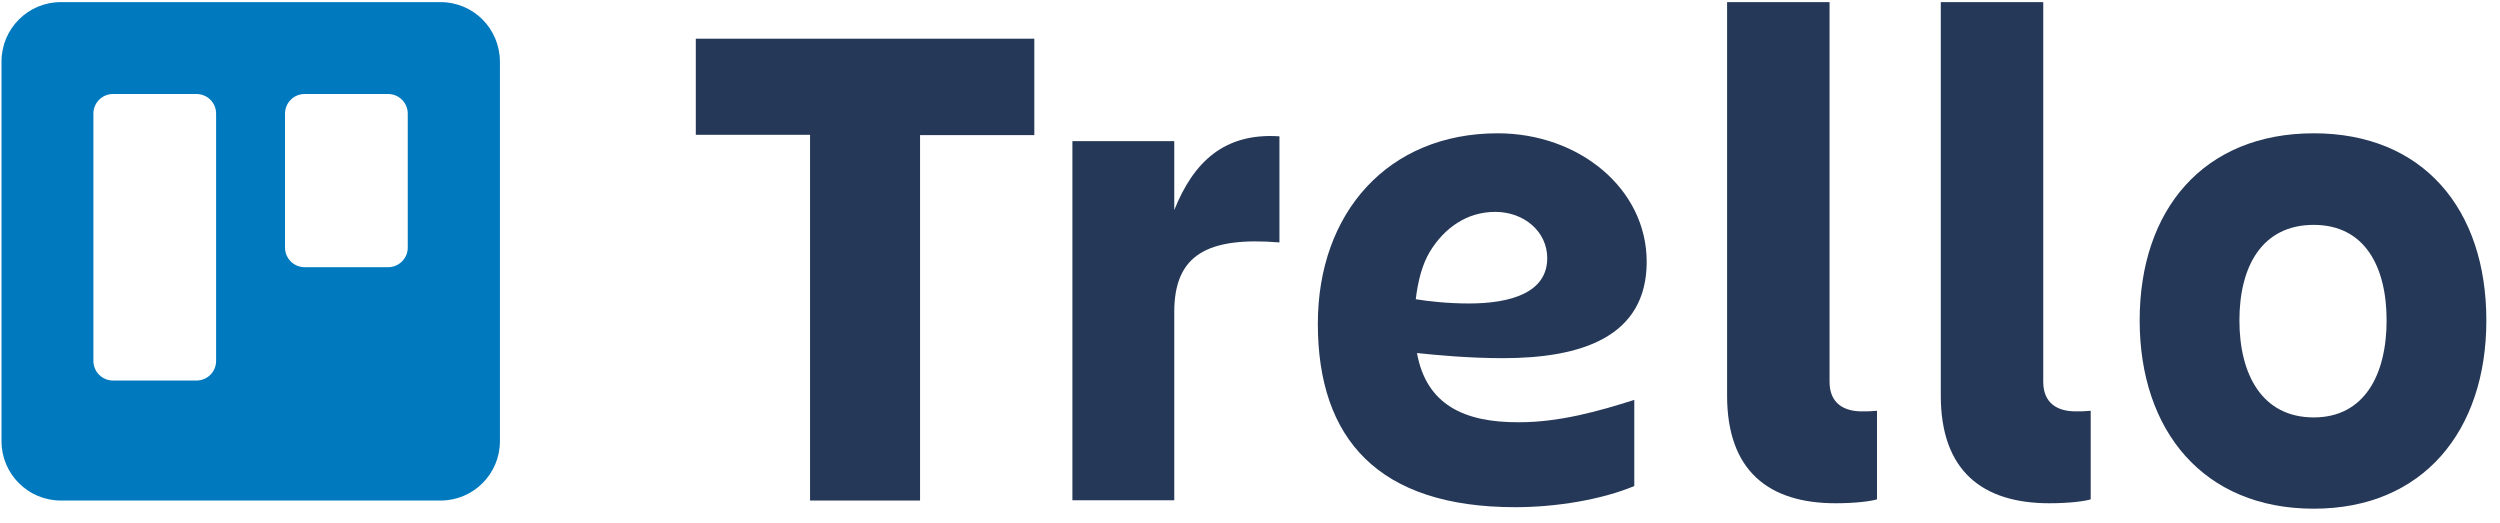
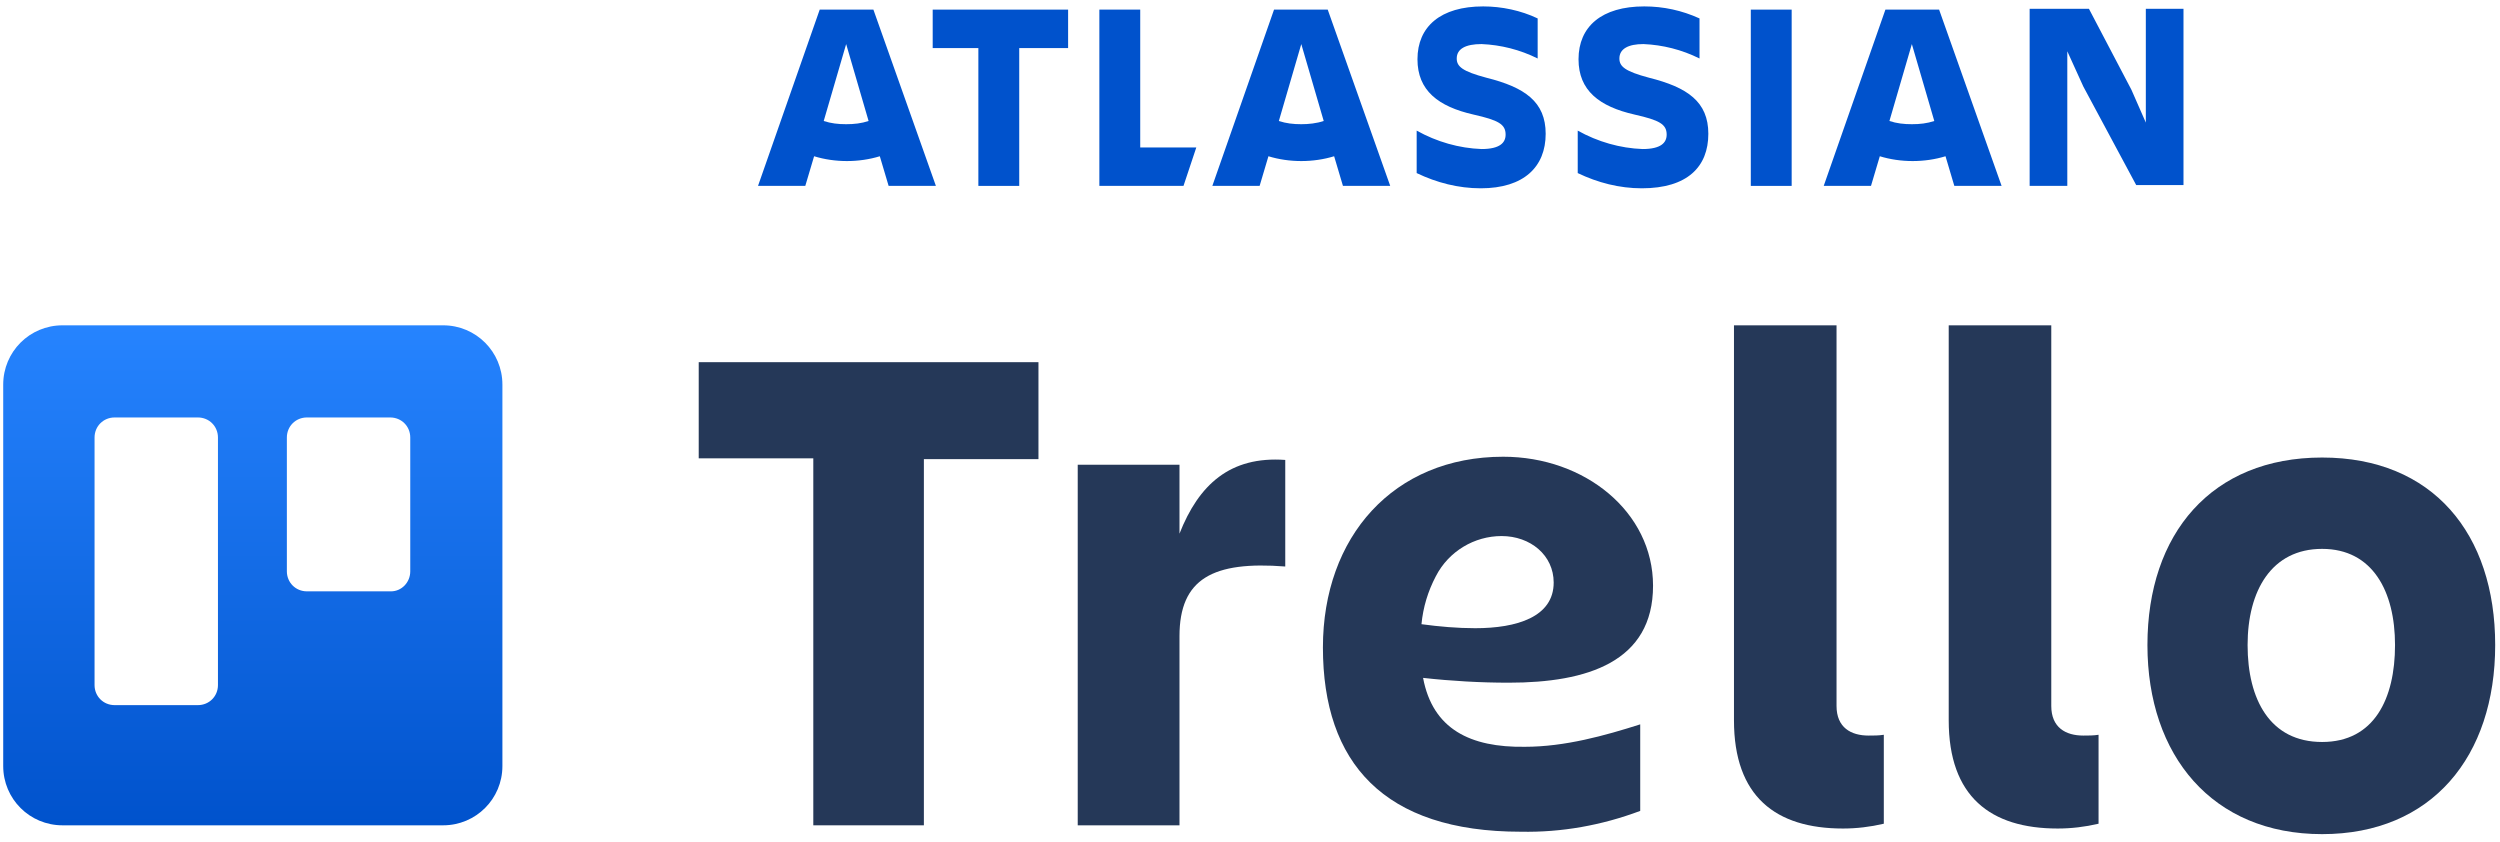
- <svg xmlns="http://www.w3.org/2000/svg" width="201px" height="42px" viewBox="0 0 201 42" version="1.1">
-   <g id="Page-1" stroke="none" stroke-width="1" fill="none" fill-rule="evenodd">
-     <g id="trello-logo-blue">
-       <path d="M35.407,0.17 L4.885,0.17 C2.26,0.17 0.122,2.309 0.122,4.933 L0.122,35.48 C0.122,38.104 2.26,40.243 4.885,40.243 L35.431,40.243 C38.056,40.243 40.194,38.104 40.194,35.48 L40.194,4.933 C40.17,2.284 38.056,0.17 35.407,0.17 Z M17.375,29.016 C17.375,29.891 16.671,30.595 15.796,30.595 L9.089,30.595 C8.214,30.595 7.509,29.891 7.509,29.016 L7.509,9.137 C7.509,8.262 8.214,7.558 9.089,7.558 L15.796,7.558 C16.671,7.558 17.375,8.262 17.375,9.137 L17.375,29.016 Z M32.783,19.903 C32.783,20.778 32.078,21.482 31.203,21.482 L24.496,21.482 C23.621,21.482 22.916,20.778 22.916,19.903 L22.916,9.137 C22.916,8.262 23.621,7.558 24.496,7.558 L31.203,7.558 C32.078,7.558 32.783,8.262 32.783,9.137 L32.783,19.903 Z" id="Shape" fill="#0079BF" />
-       <g id="Group" transform="translate(55.89307, 0)" fill="#253858" fill-rule="nonzero">
-         <g>
-           <polygon id="Path" points="27.266 3.111 27.266 10.863 18.08 10.863 18.08 40.243 9.235 40.243 9.235 10.838 0.049 10.838 0.049 3.111" />
-           <path d="M38.518,40.219 L30.328,40.219 L30.328,11.349 L38.518,11.349 L38.518,16.889 C40.073,13.001 42.552,10.668 46.974,10.96 L46.974,19.49 C41.215,19.028 38.518,20.462 38.518,25.079 L38.518,40.219 Z" id="Path" />
-           <path d="M91.689,40.462 C86.318,40.462 82.965,37.861 82.965,31.81 L82.965,0.17 L91.203,0.17 L91.203,30.693 C91.203,32.442 92.369,33.074 93.803,33.074 C94.241,33.074 94.532,33.074 95.018,33.026 L95.018,40.146 C94.557,40.292 93.341,40.462 91.689,40.462 Z" id="Path" />
-           <path d="M108.87,40.462 C103.499,40.462 100.146,37.861 100.146,31.81 L100.146,0.17 L108.384,0.17 L108.384,30.693 C108.384,32.442 109.55,33.074 110.984,33.074 C111.422,33.074 111.713,33.074 112.199,33.026 L112.199,40.146 C111.762,40.292 110.522,40.462 108.87,40.462 Z" id="Path" />
-           <path d="M116.136,25.759 C116.136,16.841 121.288,10.717 130.134,10.717 C138.931,10.717 144.01,16.817 144.01,25.759 C144.01,34.629 138.931,40.899 130.134,40.899 C121.264,40.899 116.136,34.629 116.136,25.759 Z M124.156,25.759 C124.156,30.109 125.978,33.56 130.134,33.56 C134.216,33.56 135.99,30.109 135.99,25.759 C135.99,21.409 134.216,18.08 130.134,18.08 C125.978,18.08 124.156,21.409 124.156,25.759 Z" id="Shape" />
-         </g>
-         <path d="M58.032,28.384 C59.611,28.554 62.26,28.797 64.933,28.797 C71.203,28.797 76.501,27.12 76.501,21.045 C76.501,15.164 71.057,10.717 64.52,10.717 C55.699,10.717 50.061,17.108 50.061,26.027 C50.061,35.286 54.921,40.778 65.93,40.778 C69.307,40.778 72.953,40.146 75.504,39.077 L75.504,32.151 C72.685,33.05 69.502,33.949 66.245,33.949 C61.823,33.973 58.785,32.539 58.032,28.384 Z M64.326,17.035 C66.634,17.035 68.505,18.615 68.505,20.753 C68.505,23.524 65.589,24.399 62.211,24.399 C60.51,24.399 58.979,24.228 57.934,24.058 C58.104,22.625 58.445,21.264 59.077,20.219 C60.243,18.323 62.041,17.035 64.326,17.035 Z" id="Shape" />
-       </g>
-     </g>
+ <svg xmlns="http://www.w3.org/2000/svg" aria-label="Atlassian Trello" height="37.5" role="img" viewBox="0 0 312 105" width="111.429" class="Logo-sc-1anfgcw-0 gguOta">
+   <linearGradient id="trello-logo-gradient-defaultMJFtCCgVhXrVl7v9HA7EH_mobile" x1="49.992%" x2="49.992%" y1="100%" y2=".016%">
+     <stop offset="0" stop-color="#0052cc" />
+     <stop offset="1" stop-color="#2684ff" />
+   </linearGradient>
+   <path d="m55.3 40.6h-47.5c-4.1 0-7.4 3.3-7.4 7.4v47.6c0 4.1 3.3 7.4 7.4 7.4h47.5c4.1 0 7.4-3.3 7.4-7.4v-47.6c0-4.1-3.3-7.4-7.4-7.4zm-28.1 44.9c0 1.4-1.1 2.5-2.5 2.5h-10.4c-1.4 0-2.5-1.1-2.5-2.5v-30.9c0-1.4 1.1-2.5 2.5-2.5h10.4c1.4 0 2.5 1.1 2.5 2.5zm24-14.2c0 1.4-1.1 2.5-2.4 2.5h-10.5c-1.4 0-2.5-1.1-2.5-2.5v-16.7c0-1.4 1.1-2.5 2.5-2.5h10.4c1.4 0 2.5 1.1 2.5 2.5z" fill="url(#trello-logo-gradient-defaultMJFtCCgVhXrVl7v9HA7EH_mobile)" />
+   <g fill="#253858" transform="translate(87 40)">
+     <path d="m42.6 5.2v12.1h-14.3v45.7h-13.8v-45.8h-14.3v-12z" />
+     <path d="m60.2 63h-12.7v-45h12.7v8.6c2.4-6.1 6.3-9.7 13.2-9.2v13.3c-9-.7-13.2 1.5-13.2 8.7z" />
+     <path d="m143 63.4c-8.4 0-13.6-4-13.6-13.5v-49.3h12.8v47.5c0 2.7 1.8 3.7 4 3.7.6 0 1.3 0 1.9-.1v11.1c-1.7.4-3.4.6-5.1.6z" />
+     <path d="m169.8 63.4c-8.4 0-13.6-4-13.6-13.5v-49.3h12.8v47.5c0 2.7 1.8 3.7 4 3.7.6 0 1.3 0 1.9-.1v11.1c-1.7.4-3.4.6-5.1.6z" />
+     <path d="m181 40.5c0-13.9 8-23.4 21.8-23.4s21.6 9.5 21.6 23.4-7.9 23.6-21.6 23.6-21.8-9.8-21.8-23.6zm12.5 0c0 6.8 2.8 12.1 9.3 12.1s9.1-5.4 9.1-12.1-2.8-12-9.1-12-9.3 5.2-9.3 12z" />
+     <path d="m90.6 44.6c3.6.4 7.2.6 10.7.6 9.8 0 18-2.6 18-12.1 0-9.2-8.5-16.1-18.7-16.1-13.7 0-22.5 10-22.5 23.8 0 14.4 7.6 23 24.7 23 5.1.1 10.1-.8 14.9-2.6v-10.8c-4.4 1.4-9.4 2.8-14.4 2.8-6.8.1-11.5-2.2-12.7-8.6zm9.8-17.7c3.6 0 6.5 2.4 6.5 5.8 0 4.3-4.6 5.7-9.8 5.7-2.2 0-4.5-.2-6.7-.5.2-2.1.8-4.1 1.8-6 1.6-3.1 4.8-5 8.2-5z" />
+   </g>
+   <g fill="#0052cc" transform="translate(94)">
+     <path d="m98.9 16.7c0-4-2.6-5.8-7.4-7-3-.8-3.7-1.4-3.7-2.4 0-1.2 1.1-1.8 3.1-1.8 2.4.1 4.8.7 7 1.8v-5c-2.1-1-4.5-1.5-6.8-1.5-5.3 0-8.2 2.5-8.2 6.6 0 3.9 2.6 5.9 7 6.9 3.1.7 4 1.2 4 2.5 0 1-.7 1.8-3 1.8-2.8-.1-5.6-.9-8.1-2.3v5.3c2.5 1.2 5.2 1.9 8 1.9 5.4 0 8.1-2.7 8.1-6.8z" />
+     <path d="m159.3 1.2v22h4.7v-16.8l2 4.4 6.6 12.3h5.9v-22h-4.7v14.2l-1.8-4.1-5.3-10.1h-7.4z" />
+     <path d="m129.6 1.2h-5.1v22h5.1z" />
+     <path d="m43.2 1.2v22h10.5l1.6-4.8h-7v-17.2z" />
+     <path d="m22.4 1.2v4.8h5.7v17.2h5.1v-17.2h6.1v-4.8z" />
+     <path d="m15 1.2h-6.7l-7.7 22h5.9l1.1-3.7c1.3.4 2.7.6 4.1.6s2.8-.2 4.1-.6l1.1 3.7h5.9zm-3.4 14.3c-1 0-1.9-.1-2.8-.4l2.8-9.6 2.8 9.6c-.9.3-1.8.4-2.8.4z" />
+     <path d="m71.7 1.2h-6.7l-7.7 22h5.9l1.1-3.7c1.3.4 2.7.6 4.1.6s2.8-.2 4.1-.6l1.1 3.7h5.9zm-3.3 14.3c-1 0-1.9-.1-2.8-.4l2.8-9.6 2.8 9.6c-.9.3-1.9.4-2.8.4z" />
+     <path d="m148 1.2h-6.7l-7.7 22h5.9l1.1-3.7c1.3.4 2.7.6 4.1.6s2.8-.2 4.1-.6l1.1 3.7h5.9zm-3.4 14.3c-1 0-1.9-.1-2.8-.4l2.8-9.6 2.8 9.6c-.9.3-1.8.4-2.8.4z" />
+     <path d="m119.2 16.7c0-4-2.6-5.8-7.4-7-3-.8-3.7-1.4-3.7-2.4 0-1.2 1.1-1.8 3-1.8 2.4.1 4.8.7 7 1.8v-5c-2.2-1-4.5-1.5-6.9-1.5-5.3 0-8.2 2.5-8.2 6.6 0 3.9 2.6 5.9 7 6.9 3.1.7 4 1.2 4 2.5 0 1-.7 1.8-3 1.8-2.8-.1-5.6-.9-8.1-2.3v5.3c2.5 1.2 5.2 1.9 8 1.9 5.7 0 8.3-2.7 8.3-6.8z" />
  </g>
</svg>
